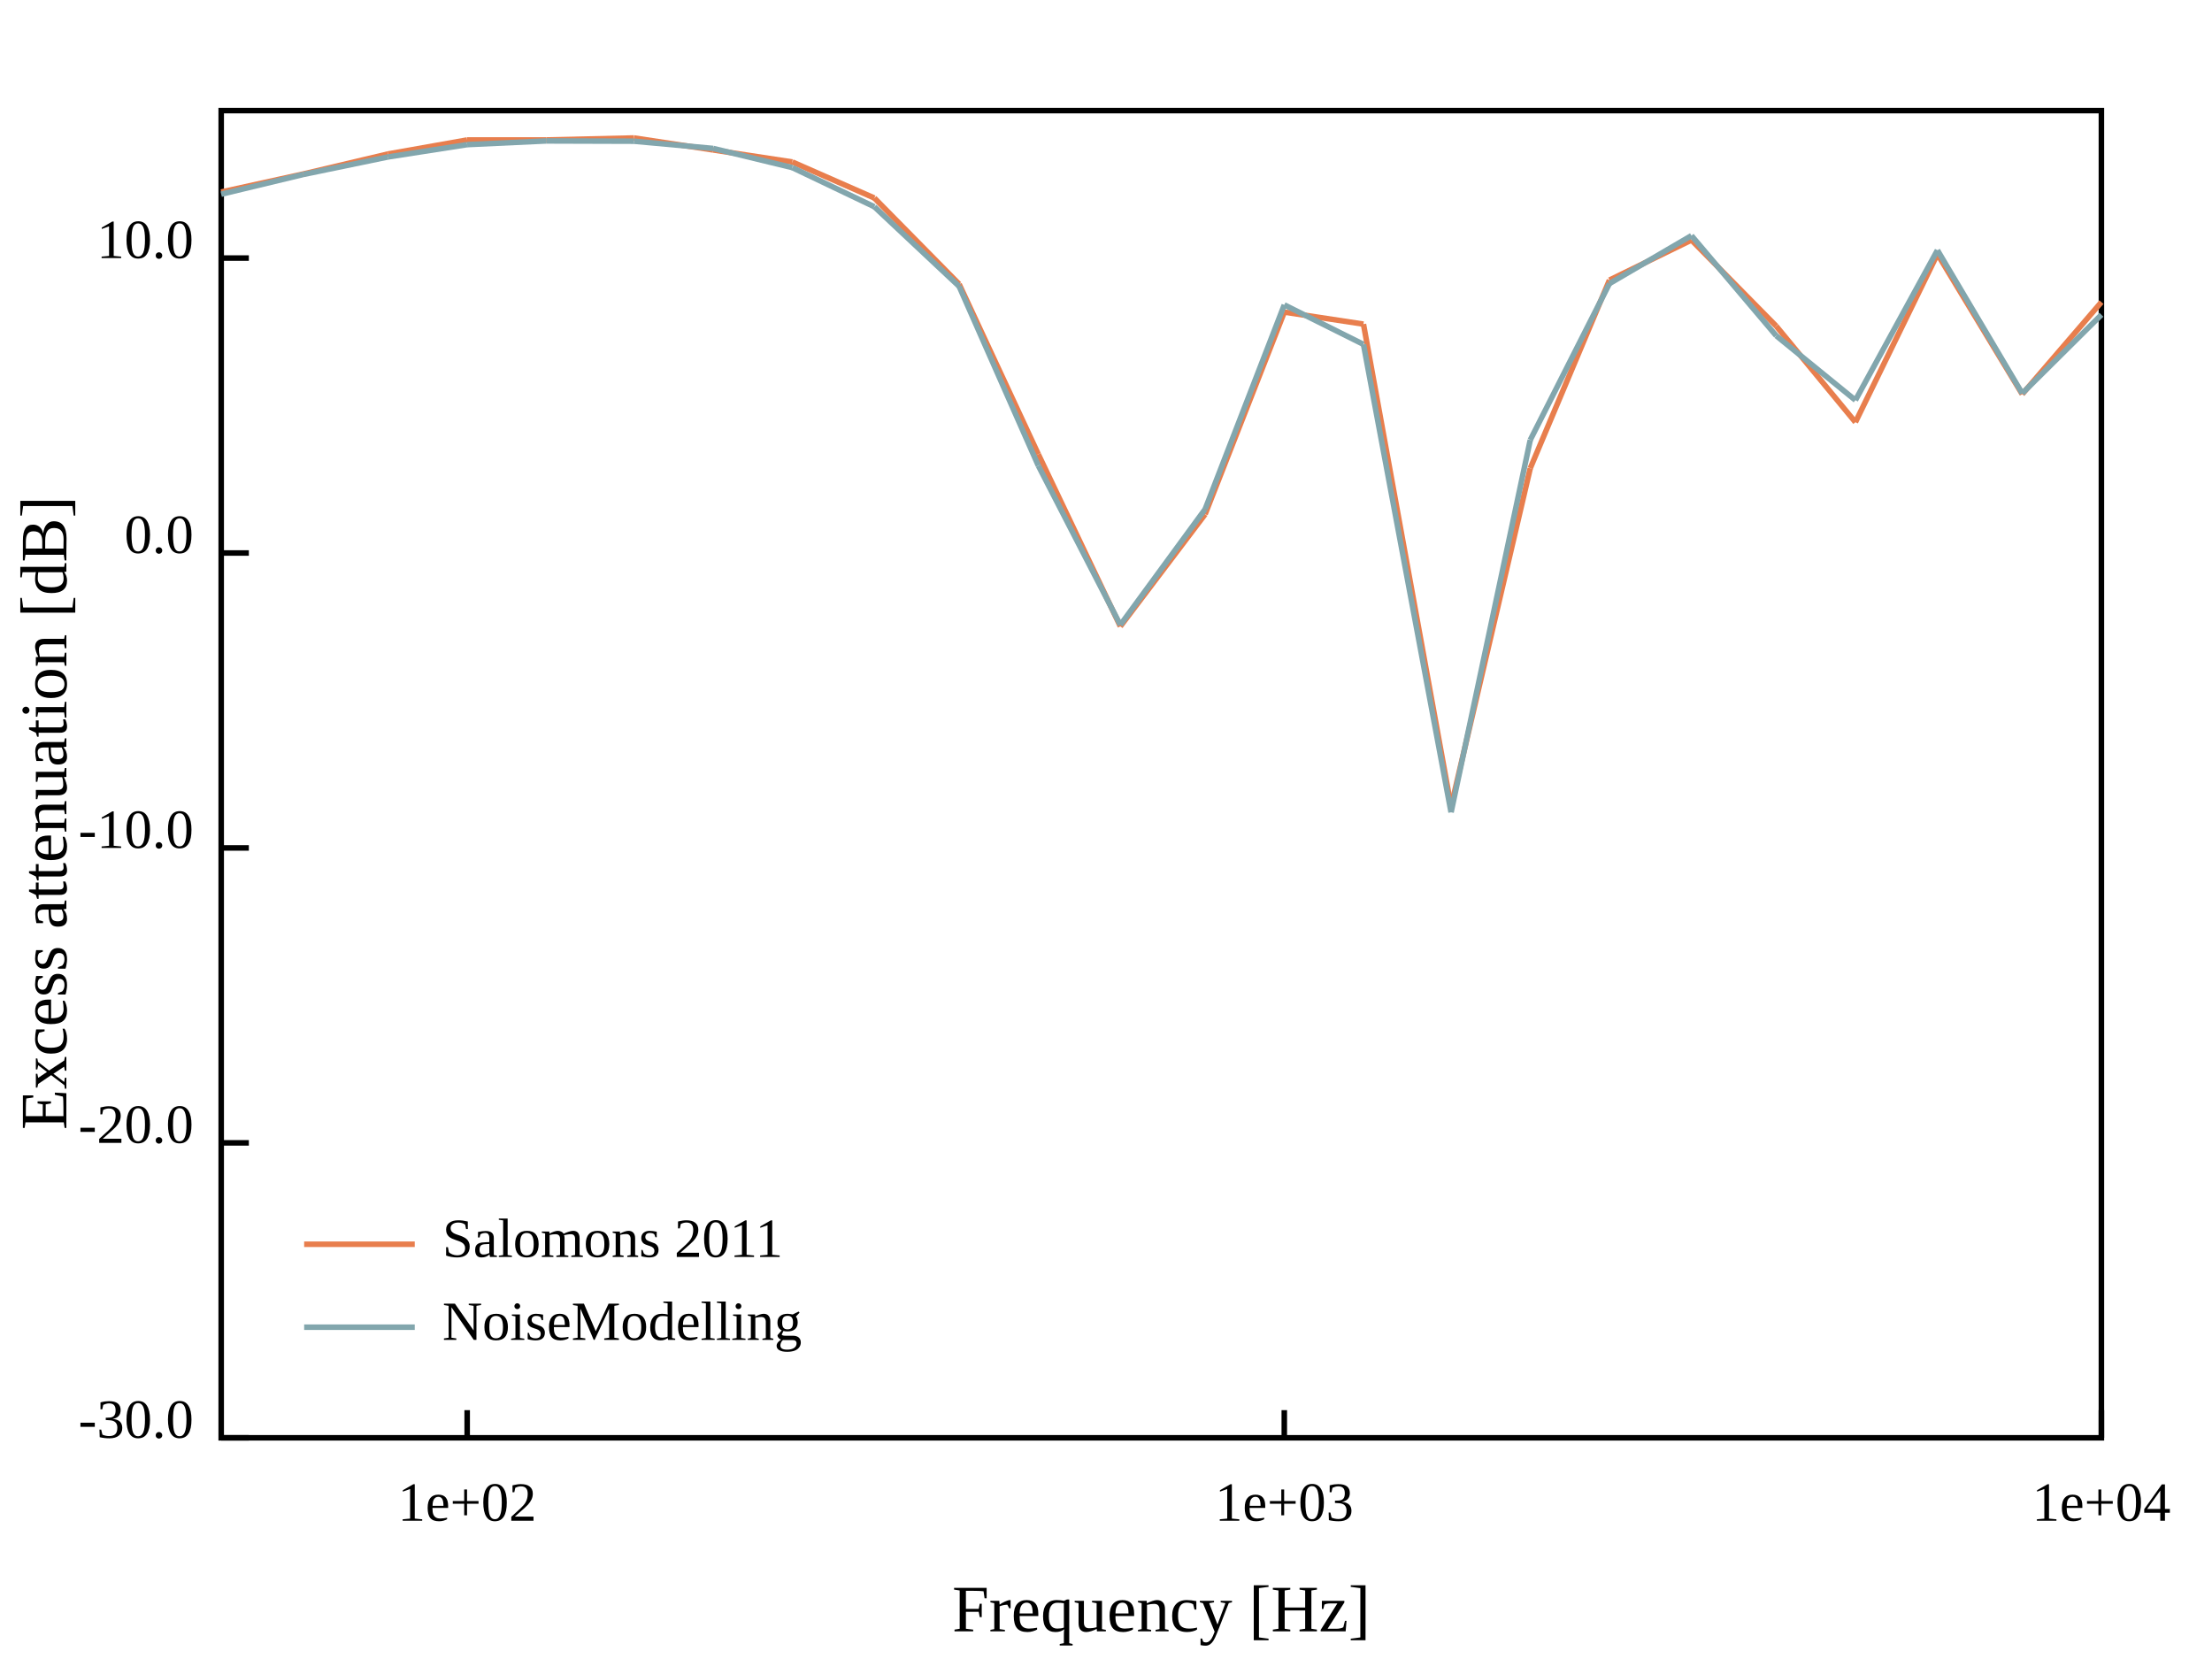
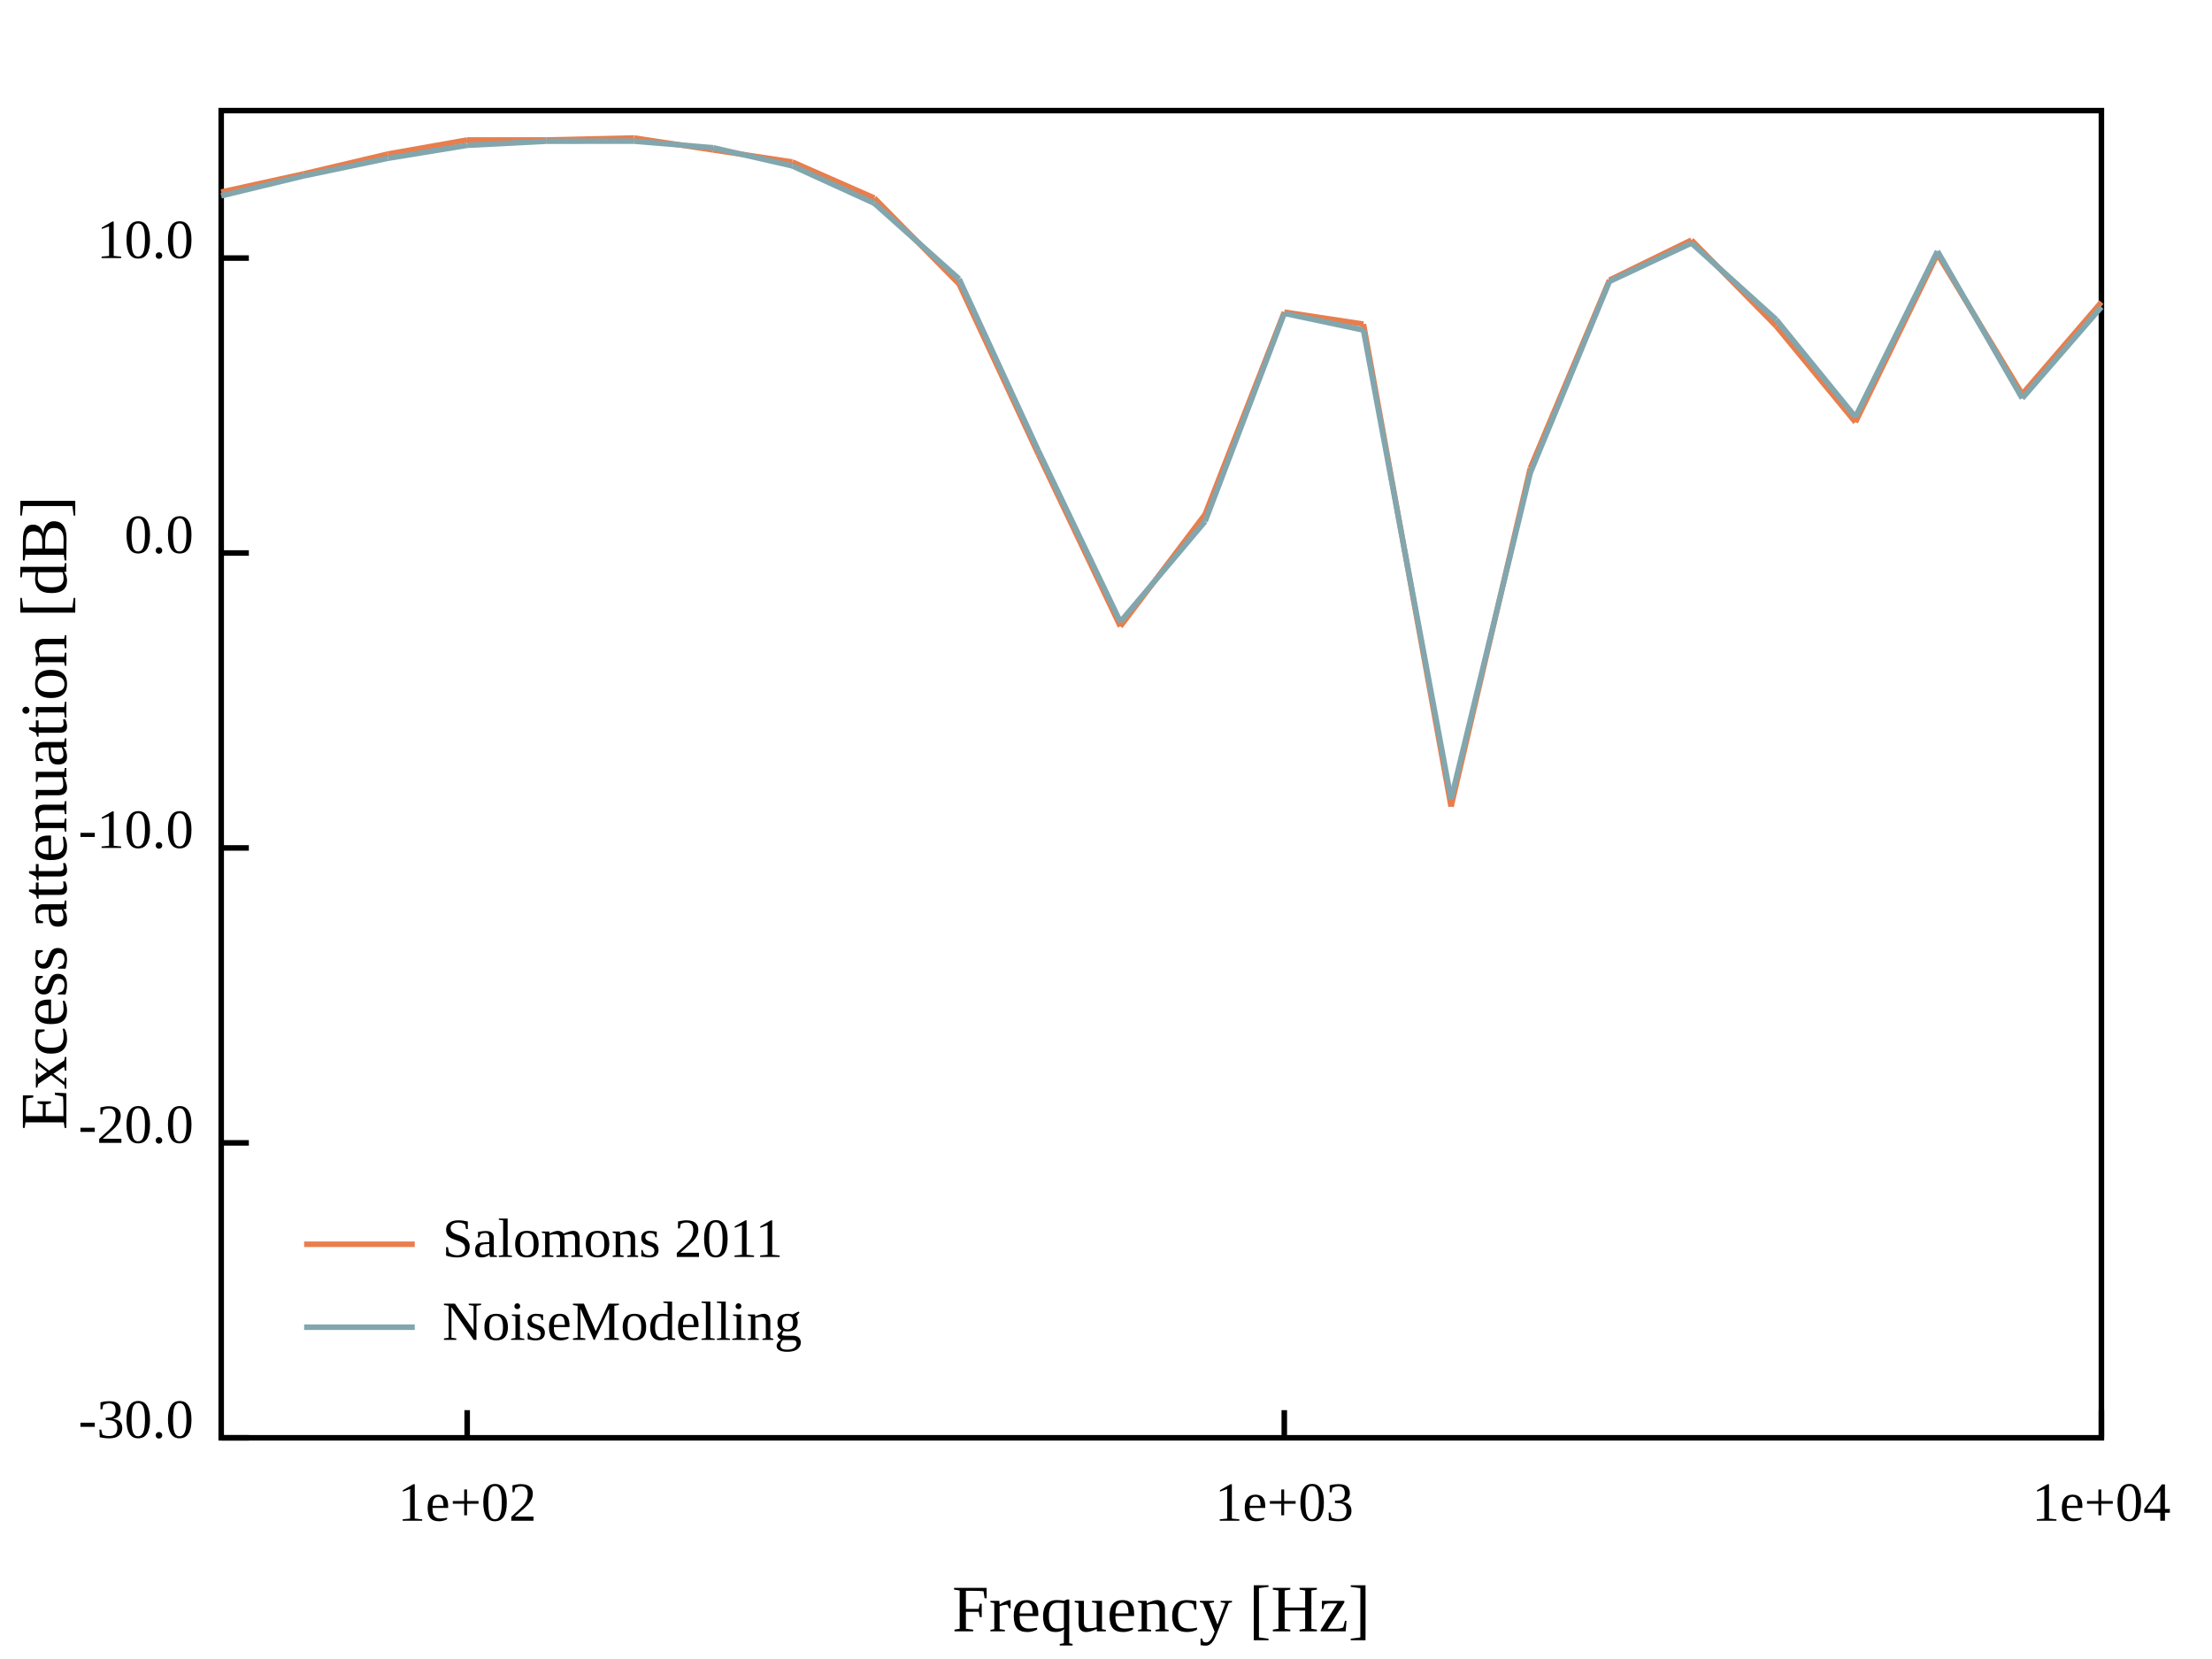
<svg xmlns="http://www.w3.org/2000/svg" height="300" width="400">
  <rect width="400" height="300" x="0" y="0" style="fill:white; stroke:none" />
  <rect width="340" height="240" x="40" y="20" style="fill:none; stroke-width:1;stroke:black" />
  <line x1="40" y1="260" x2="45" y2="260" style="fill:none; stroke-width:1; stroke:black" />
  <text x="35" y="260" text-anchor="end" style="stroke:none; fill:black; font-size:smaller">-30.0</text>
  <line x1="40" y1="206.667" x2="45" y2="206.667" style="fill:none; stroke-width:1; stroke:black" />
  <text x="35" y="206.667" text-anchor="end" style="stroke:none; fill:black; font-size:smaller">-20.0</text>
  <line x1="40" y1="153.333" x2="45" y2="153.333" style="fill:none; stroke-width:1; stroke:black" />
  <text x="35" y="153.333" text-anchor="end" style="stroke:none; fill:black; font-size:smaller">-10.0</text>
  <line x1="40" y1="100" x2="45" y2="100" style="fill:none; stroke-width:1; stroke:black" />
  <text x="35" y="100" text-anchor="end" style="stroke:none; fill:black; font-size:smaller">0.0</text>
  <line x1="40" y1="46.667" x2="45" y2="46.667" style="fill:none; stroke-width:1; stroke:black" />
  <text x="35" y="46.667" text-anchor="end" style="stroke:none; fill:black; font-size:smaller">10.0</text>
  <line x1="84.48" y1="260" x2="84.48" y2="255" style="fill:none; stroke-width:1; stroke:black" />
  <text x="84.48" y="275" text-anchor="middle" style="stroke:none; fill:black; font-size:smaller">1e+02</text>
  <line x1="232.24" y1="260" x2="232.24" y2="255" style="fill:none; stroke-width:1; stroke:black" />
  <text x="232.24" y="275" text-anchor="middle" style="stroke:none; fill:black; font-size:smaller">1e+03</text>
  <line x1="380" y1="260" x2="380" y2="255" style="fill:none; stroke-width:1; stroke:black" />
  <text x="380" y="275" text-anchor="middle" style="stroke:none; fill:black; font-size:smaller">1e+04</text>
  <line x1="40" y1="34.721" x2="54.831" y2="31.463" style="fill:none; stroke-width:1; stroke:rgb(232,126,77)" />
  <line x1="54.831" y1="31.463" x2="70.161" y2="27.843" style="fill:none; stroke-width:1; stroke:rgb(232,126,77)" />
  <line x1="70.161" y1="27.843" x2="84.48" y2="25.309" style="fill:none; stroke-width:1; stroke:rgb(232,126,77)" />
  <line x1="84.48" y1="25.309" x2="98.8" y2="25.309" style="fill:none; stroke-width:1; stroke:rgb(232,126,77)" />
  <line x1="98.8" y1="25.309" x2="114.641" y2="24.947" style="fill:none; stroke-width:1; stroke:rgb(232,126,77)" />
  <line x1="114.641" y1="24.947" x2="128.96" y2="27.119" style="fill:none; stroke-width:1; stroke:rgb(232,126,77)" />
  <line x1="128.96" y1="27.119" x2="143.28" y2="29.291" style="fill:none; stroke-width:1; stroke:rgb(232,126,77)" />
  <line x1="143.28" y1="29.291" x2="158.11" y2="35.807" style="fill:none; stroke-width:1; stroke:rgb(232,126,77)" />
  <line x1="158.11" y1="35.807" x2="173.441" y2="51.373" style="fill:none; stroke-width:1; stroke:rgb(232,126,77)" />
  <line x1="173.441" y1="51.373" x2="187.76" y2="82.142" style="fill:none; stroke-width:1; stroke:rgb(232,126,77)" />
  <line x1="187.76" y1="82.142" x2="202.591" y2="113.273" style="fill:none; stroke-width:1; stroke:rgb(232,126,77)" />
  <line x1="202.591" y1="113.273" x2="217.921" y2="93.002" style="fill:none; stroke-width:1; stroke:rgb(232,126,77)" />
  <line x1="217.921" y1="93.002" x2="232.24" y2="56.44" style="fill:none; stroke-width:1; stroke:rgb(232,126,77)" />
  <line x1="232.24" y1="56.44" x2="246.559" y2="58.612" style="fill:none; stroke-width:1; stroke:rgb(232,126,77)" />
  <line x1="246.559" y1="58.612" x2="262.401" y2="145.852" style="fill:none; stroke-width:1; stroke:rgb(232,126,77)" />
  <line x1="262.401" y1="145.852" x2="276.72" y2="84.676" style="fill:none; stroke-width:1; stroke:rgb(232,126,77)" />
  <line x1="276.72" y1="84.676" x2="291.04" y2="50.649" style="fill:none; stroke-width:1; stroke:rgb(232,126,77)" />
  <line x1="291.04" y1="50.649" x2="305.87" y2="43.409" style="fill:none; stroke-width:1; stroke:rgb(232,126,77)" />
  <line x1="305.87" y1="43.409" x2="321.2" y2="58.974" style="fill:none; stroke-width:1; stroke:rgb(232,126,77)" />
  <line x1="321.2" y1="58.974" x2="335.52" y2="76.35" style="fill:none; stroke-width:1; stroke:rgb(232,126,77)" />
  <line x1="335.52" y1="76.35" x2="350.351" y2="45.943" style="fill:none; stroke-width:1; stroke:rgb(232,126,77)" />
  <line x1="350.351" y1="45.943" x2="365.681" y2="71.282" style="fill:none; stroke-width:1; stroke:rgb(232,126,77)" />
  <line x1="365.681" y1="71.282" x2="380" y2="54.63" style="fill:none; stroke-width:1; stroke:rgb(232,126,77)" />
-   <line x1="40" y1="35.117" x2="54.831" y2="31.55" style="fill:none; stroke-width:1; stroke:rgb(130,166,173)" />
-   <line x1="54.831" y1="31.55" x2="70.161" y2="28.38" style="fill:none; stroke-width:1; stroke:rgb(130,166,173)" />
-   <line x1="70.161" y1="28.38" x2="84.48" y2="26.153" style="fill:none; stroke-width:1; stroke:rgb(130,166,173)" />
-   <line x1="84.48" y1="26.153" x2="98.8" y2="25.485" style="fill:none; stroke-width:1; stroke:rgb(130,166,173)" />
-   <line x1="98.8" y1="25.485" x2="114.641" y2="25.534" style="fill:none; stroke-width:1; stroke:rgb(130,166,173)" />
-   <line x1="114.641" y1="25.534" x2="128.96" y2="26.843" style="fill:none; stroke-width:1; stroke:rgb(130,166,173)" />
-   <line x1="128.96" y1="26.843" x2="143.28" y2="30.308" style="fill:none; stroke-width:1; stroke:rgb(130,166,173)" />
-   <line x1="143.28" y1="30.308" x2="158.11" y2="37.389" style="fill:none; stroke-width:1; stroke:rgb(130,166,173)" />
-   <line x1="158.11" y1="37.389" x2="173.441" y2="51.778" style="fill:none; stroke-width:1; stroke:rgb(130,166,173)" />
-   <line x1="173.441" y1="51.778" x2="187.76" y2="84.205" style="fill:none; stroke-width:1; stroke:rgb(130,166,173)" />
-   <line x1="187.76" y1="84.205" x2="202.591" y2="113.01" style="fill:none; stroke-width:1; stroke:rgb(130,166,173)" />
-   <line x1="202.591" y1="113.01" x2="217.921" y2="92.083" style="fill:none; stroke-width:1; stroke:rgb(130,166,173)" />
-   <line x1="217.921" y1="92.083" x2="232.24" y2="55.132" style="fill:none; stroke-width:1; stroke:rgb(130,166,173)" />
-   <line x1="232.24" y1="55.132" x2="246.559" y2="62.272" style="fill:none; stroke-width:1; stroke:rgb(130,166,173)" />
-   <line x1="246.559" y1="62.272" x2="262.401" y2="146.893" style="fill:none; stroke-width:1; stroke:rgb(130,166,173)" />
-   <line x1="262.401" y1="146.893" x2="276.72" y2="79.556" style="fill:none; stroke-width:1; stroke:rgb(130,166,173)" />
-   <line x1="276.72" y1="79.556" x2="291.04" y2="51.278" style="fill:none; stroke-width:1; stroke:rgb(130,166,173)" />
-   <line x1="291.04" y1="51.278" x2="305.87" y2="42.609" style="fill:none; stroke-width:1; stroke:rgb(130,166,173)" />
-   <line x1="305.87" y1="42.609" x2="321.2" y2="60.711" style="fill:none; stroke-width:1; stroke:rgb(130,166,173)" />
-   <line x1="321.2" y1="60.711" x2="335.52" y2="72.371" style="fill:none; stroke-width:1; stroke:rgb(130,166,173)" />
-   <line x1="335.52" y1="72.371" x2="350.351" y2="45.245" style="fill:none; stroke-width:1; stroke:rgb(130,166,173)" />
-   <line x1="350.351" y1="45.245" x2="365.681" y2="71.142" style="fill:none; stroke-width:1; stroke:rgb(130,166,173)" />
-   <line x1="365.681" y1="71.142" x2="380" y2="56.917" style="fill:none; stroke-width:1; stroke:rgb(130,166,173)" />
+   <line x1="40" y1="35.409" x2="54.831" y2="31.828" style="fill:none; stroke-width:1; stroke:rgb(130,166,173)" />
+   <line x1="54.831" y1="31.828" x2="70.161" y2="28.619" style="fill:none; stroke-width:1; stroke:rgb(130,166,173)" />
+   <line x1="70.161" y1="28.619" x2="84.48" y2="26.276" style="fill:none; stroke-width:1; stroke:rgb(130,166,173)" />
+   <line x1="84.48" y1="26.276" x2="98.8" y2="25.537" style="fill:none; stroke-width:1; stroke:rgb(130,166,173)" />
+   <line x1="98.8" y1="25.537" x2="114.641" y2="25.525" style="fill:none; stroke-width:1; stroke:rgb(130,166,173)" />
+   <line x1="114.641" y1="25.525" x2="128.96" y2="26.72" style="fill:none; stroke-width:1; stroke:rgb(130,166,173)" />
+   <line x1="128.96" y1="26.72" x2="143.28" y2="30" style="fill:none; stroke-width:1; stroke:rgb(130,166,173)" />
+   <line x1="143.28" y1="30" x2="158.11" y2="36.765" style="fill:none; stroke-width:1; stroke:rgb(130,166,173)" />
+   <line x1="158.11" y1="36.765" x2="173.441" y2="50.45" style="fill:none; stroke-width:1; stroke:rgb(130,166,173)" />
+   <line x1="173.441" y1="50.45" x2="187.76" y2="81.495" style="fill:none; stroke-width:1; stroke:rgb(130,166,173)" />
+   <line x1="187.76" y1="81.495" x2="202.591" y2="112.453" style="fill:none; stroke-width:1; stroke:rgb(130,166,173)" />
+   <line x1="202.591" y1="112.453" x2="217.921" y2="94.282" style="fill:none; stroke-width:1; stroke:rgb(130,166,173)" />
+   <line x1="217.921" y1="94.282" x2="232.24" y2="56.664" style="fill:none; stroke-width:1; stroke:rgb(130,166,173)" />
+   <line x1="232.24" y1="56.664" x2="246.559" y2="59.694" style="fill:none; stroke-width:1; stroke:rgb(130,166,173)" />
+   <line x1="246.559" y1="59.694" x2="262.401" y2="144.533" style="fill:none; stroke-width:1; stroke:rgb(130,166,173)" />
+   <line x1="262.401" y1="144.533" x2="276.72" y2="85.522" style="fill:none; stroke-width:1; stroke:rgb(130,166,173)" />
+   <line x1="276.72" y1="85.522" x2="291.04" y2="50.889" style="fill:none; stroke-width:1; stroke:rgb(130,166,173)" />
+   <line x1="291.04" y1="50.889" x2="305.87" y2="43.954" style="fill:none; stroke-width:1; stroke:rgb(130,166,173)" />
+   <line x1="305.87" y1="43.954" x2="321.2" y2="57.793" style="fill:none; stroke-width:1; stroke:rgb(130,166,173)" />
+   <line x1="321.2" y1="57.793" x2="335.52" y2="75.399" style="fill:none; stroke-width:1; stroke:rgb(130,166,173)" />
+   <line x1="335.52" y1="75.399" x2="350.351" y2="45.42" style="fill:none; stroke-width:1; stroke:rgb(130,166,173)" />
+   <line x1="350.351" y1="45.42" x2="365.681" y2="72.028" style="fill:none; stroke-width:1; stroke:rgb(130,166,173)" />
+   <line x1="365.681" y1="72.028" x2="380" y2="55.519" style="fill:none; stroke-width:1; stroke:rgb(130,166,173)" />
  <text x="210" y="295" text-anchor="middle" style="stroke:none; fill:black">Frequency [Hz]</text>
  <text x="5" y="140" transform="rotate(-90, 12, 140)" text-anchor="middle" style="stroke:none; fill:black">Excess attenuation [dB]</text>
  <line x1="55" y1="225" x2="75" y2="225" style="fill:none; stroke-width:1; stroke:rgb(232,126,77)" />
  <text x="80" y="225" dominant-baseline="middle" style="stroke:none; fill:black; font-size:smaller">Salomons 2011</text>
  <line x1="55" y1="240" x2="75" y2="240" style="fill:none; stroke-width:1; stroke:rgb(130,166,173)" />
  <text x="80" y="240" dominant-baseline="middle" style="stroke:none; fill:black; font-size:smaller">NoiseModelling</text>
</svg>
